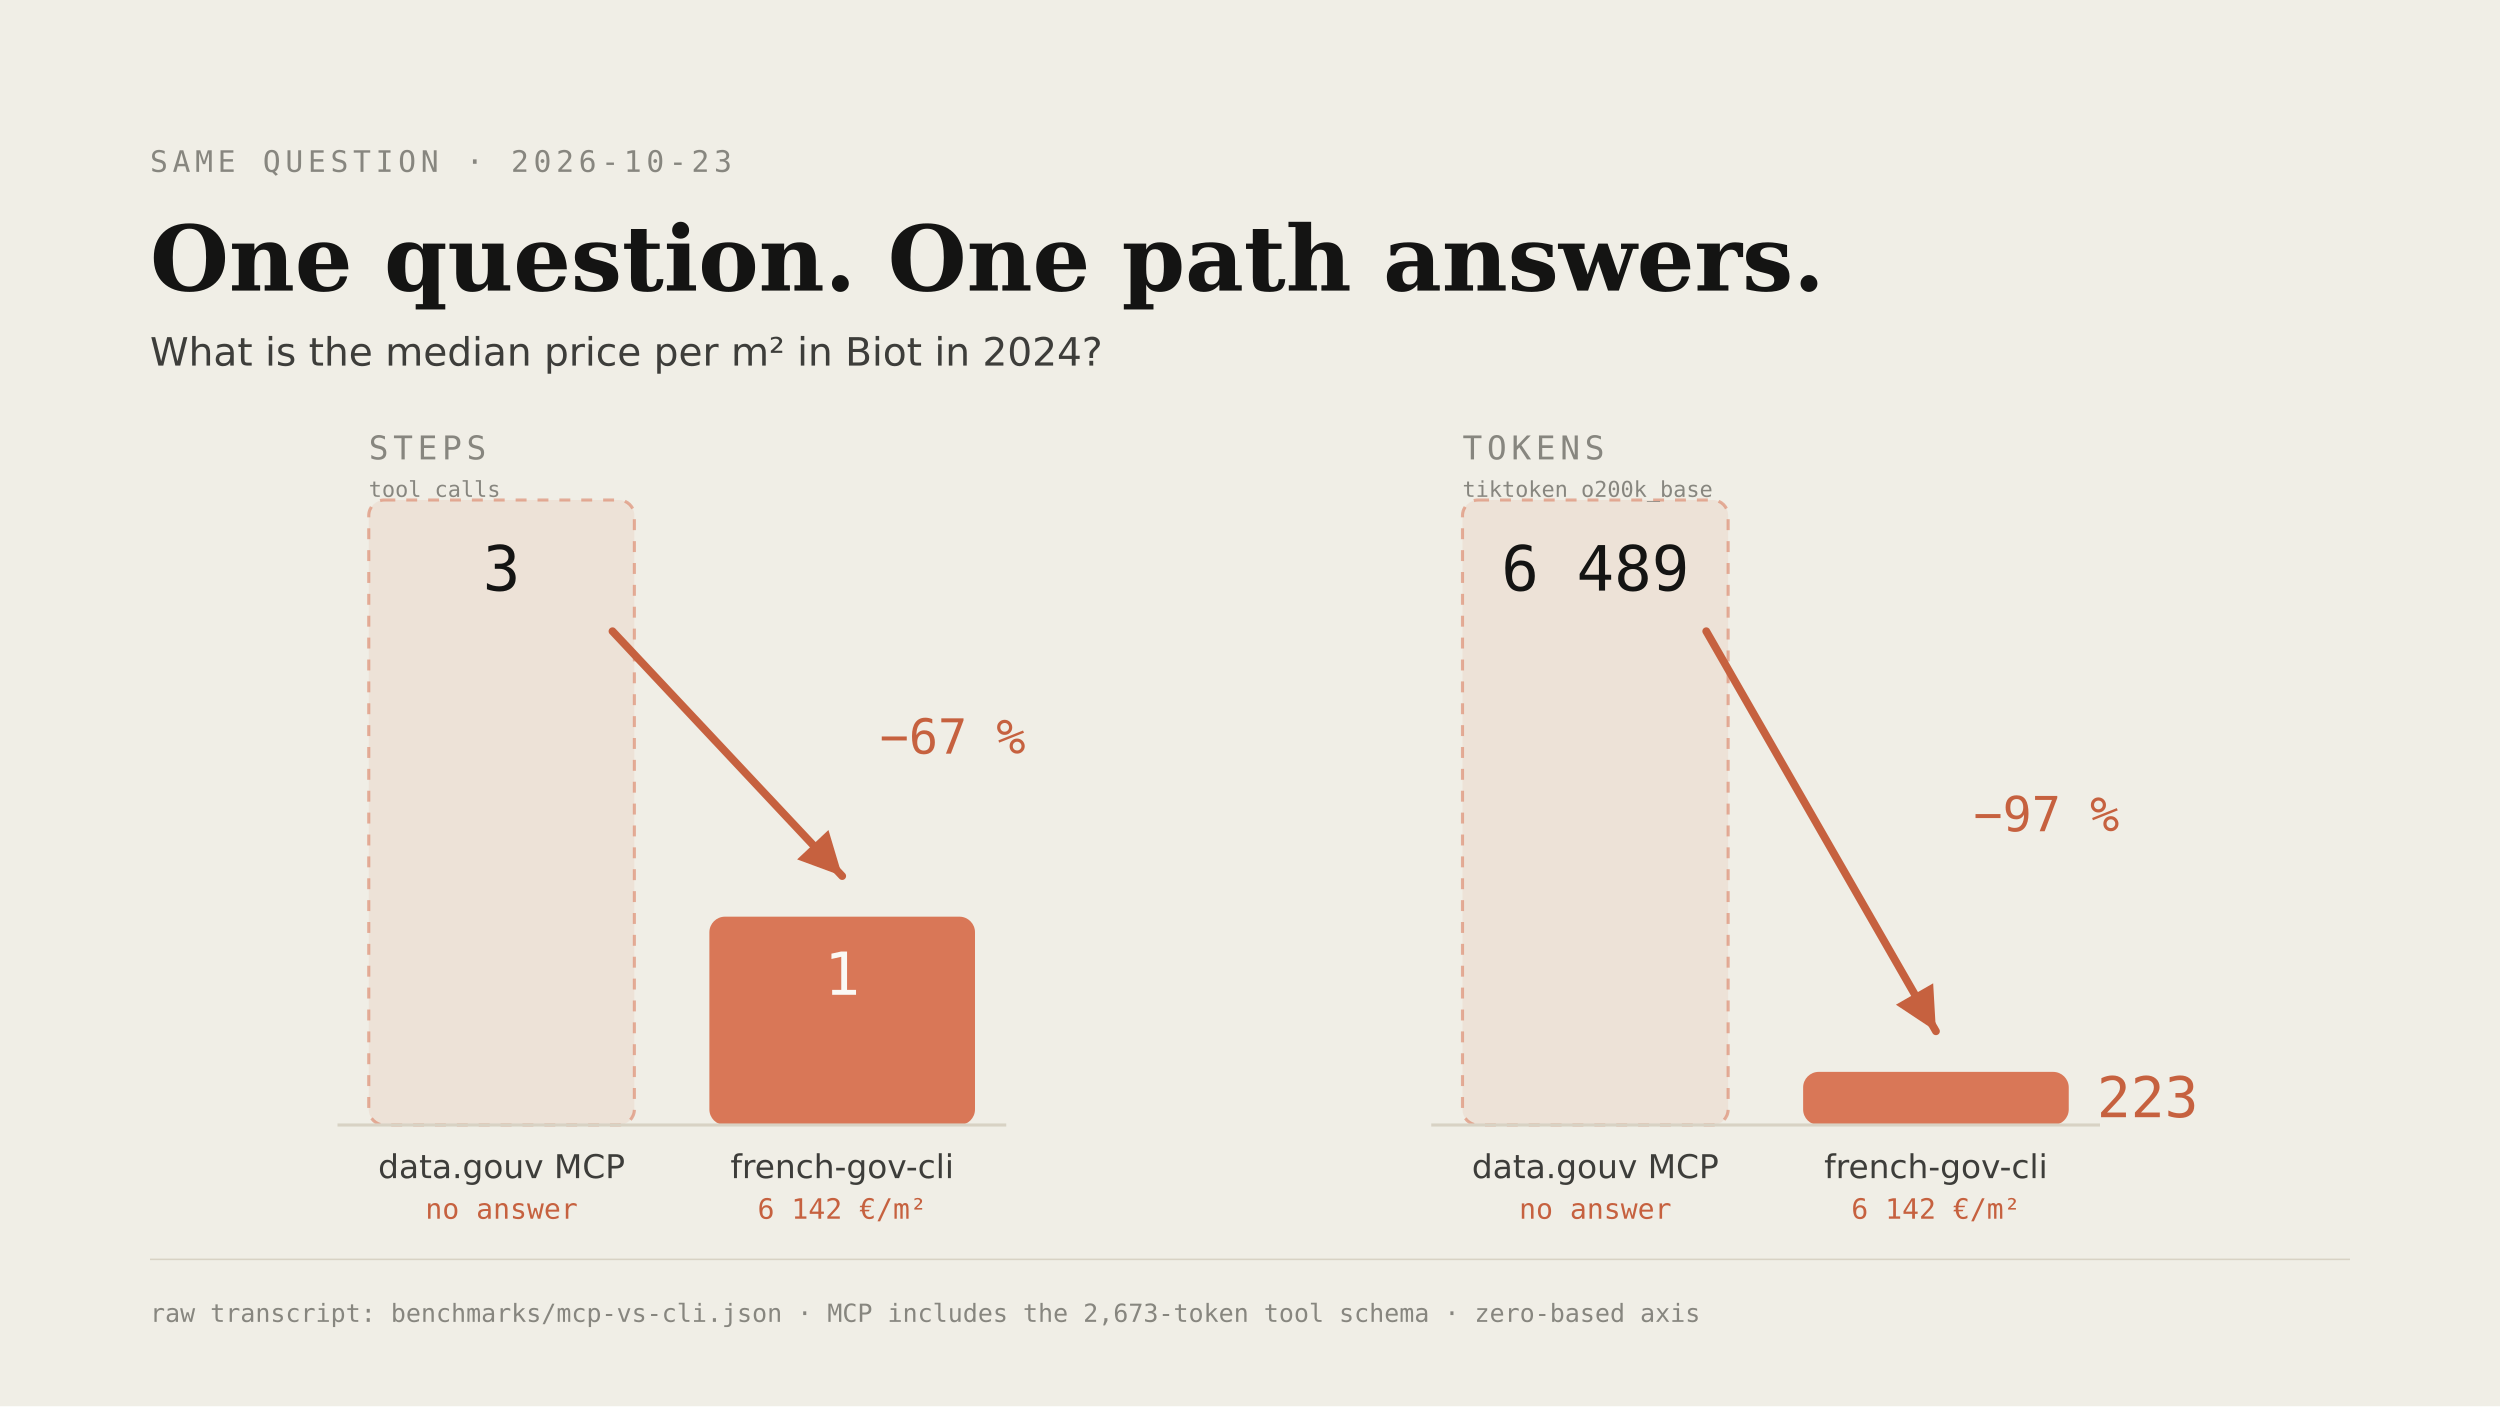
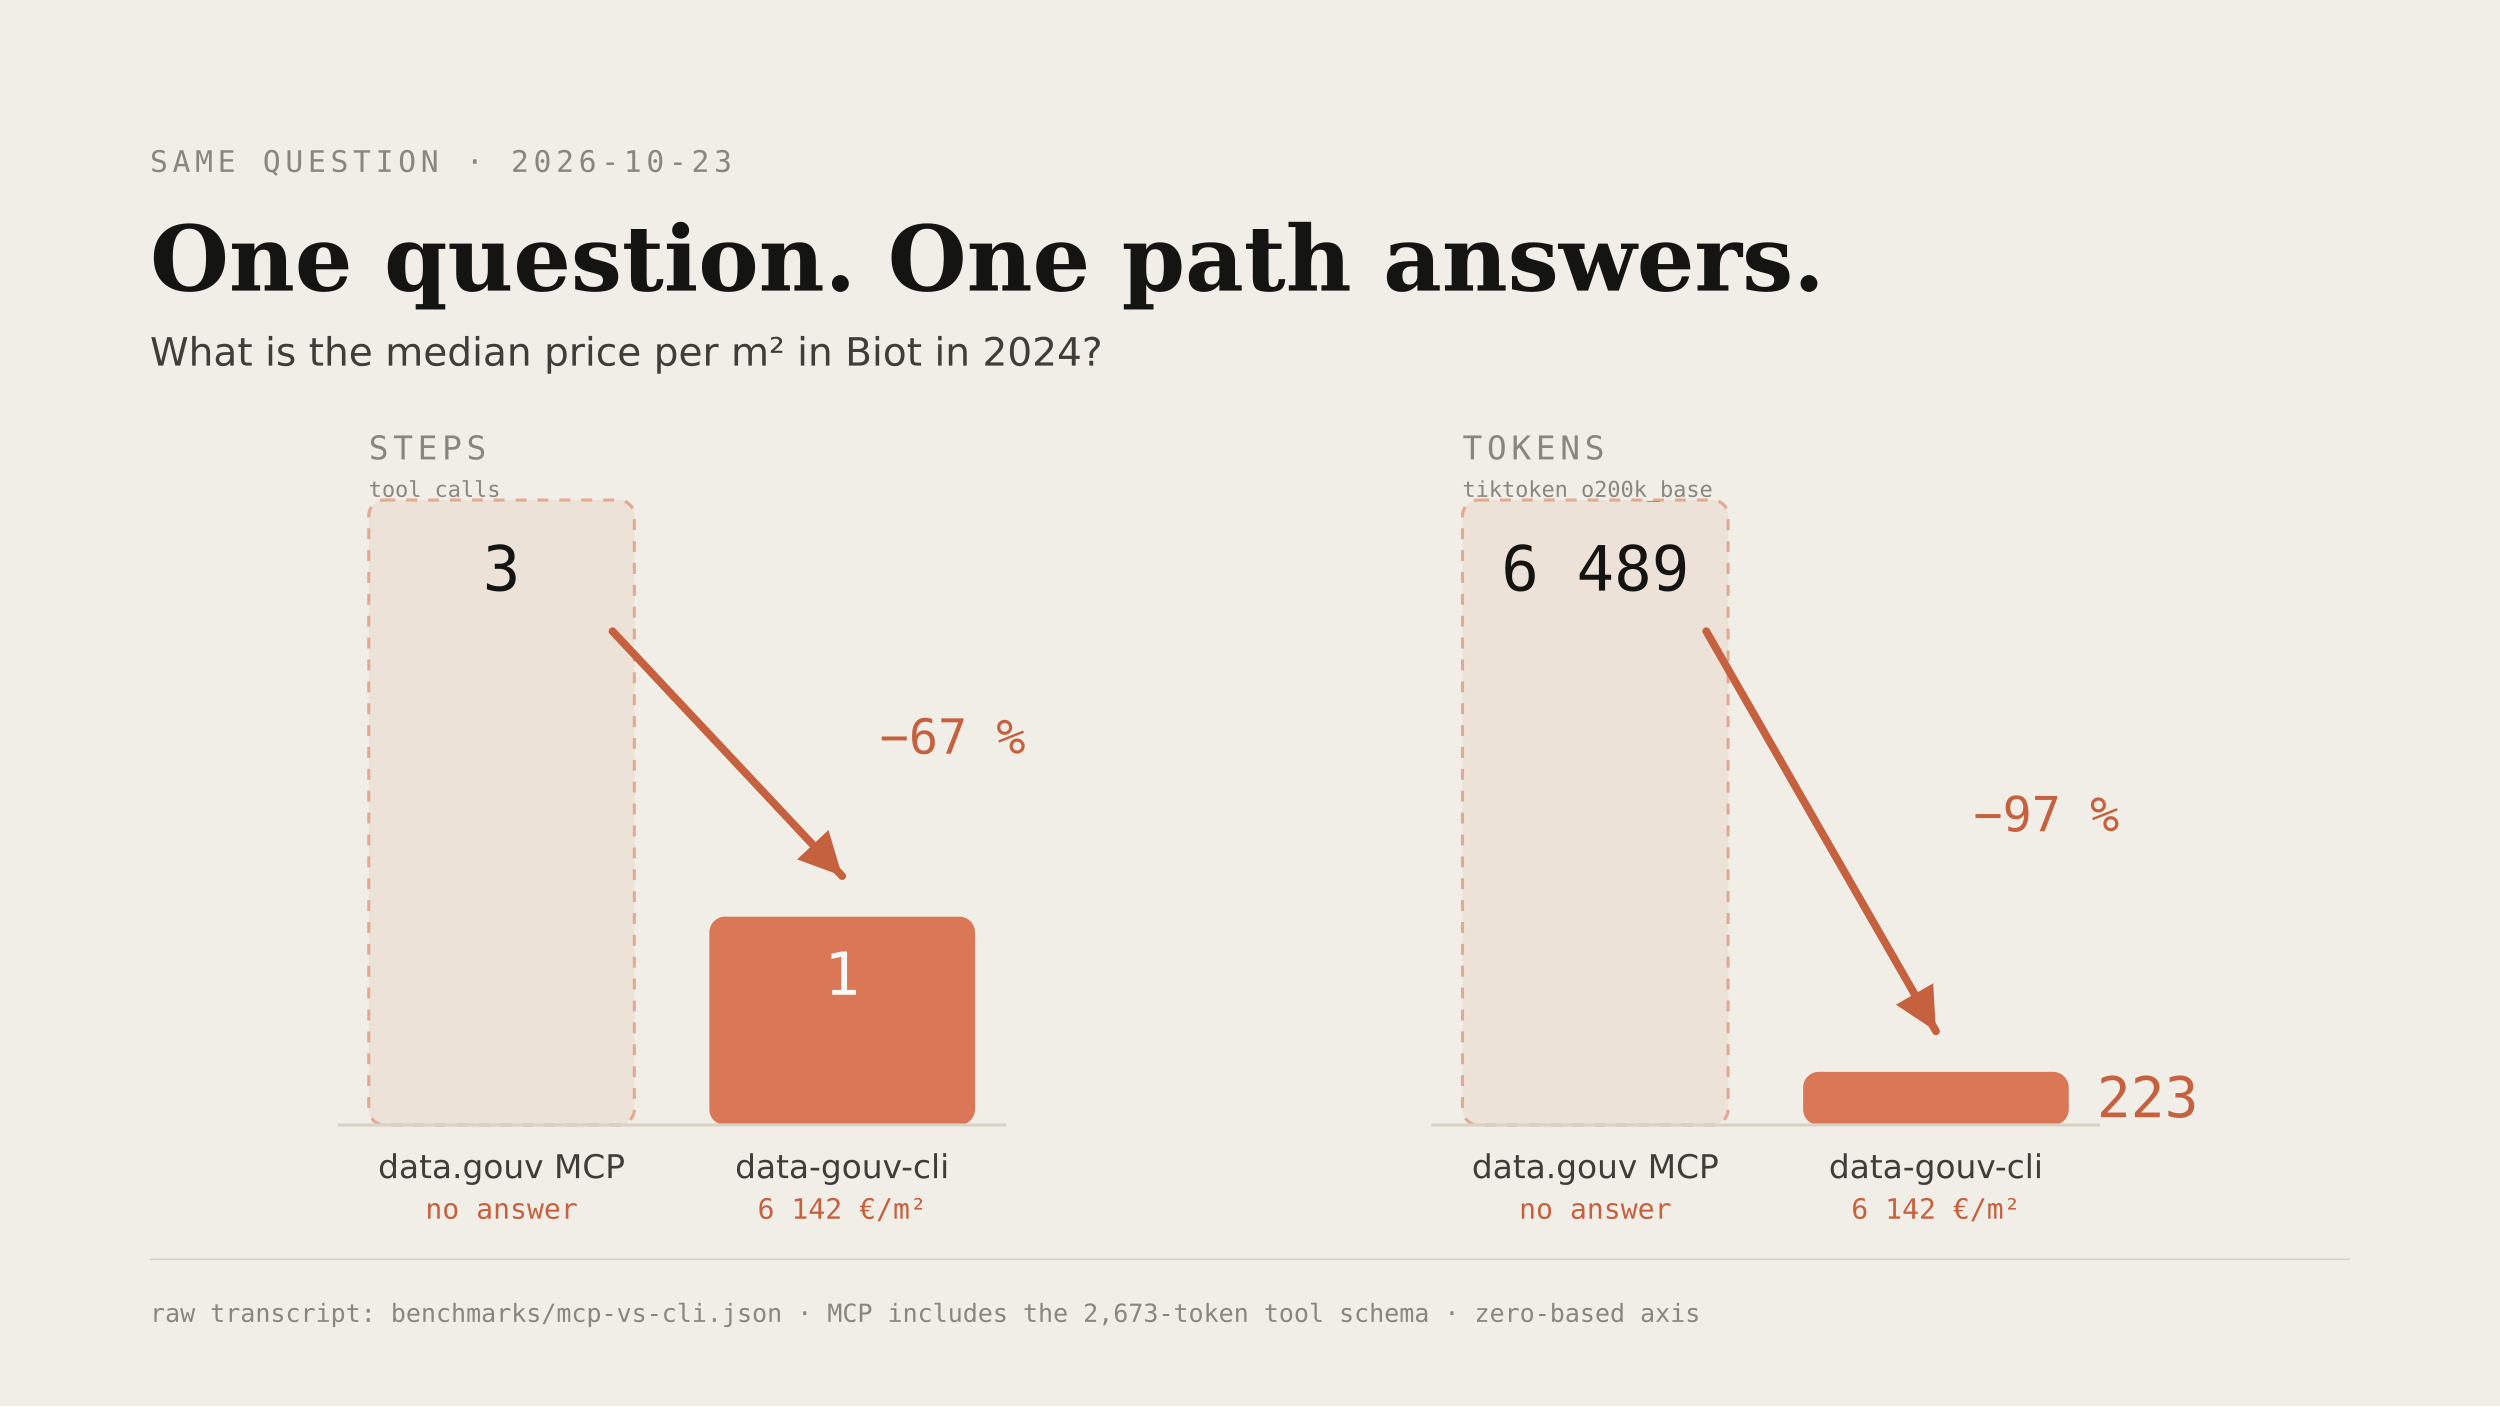
<svg xmlns="http://www.w3.org/2000/svg" width="1600" height="900" viewBox="0 0 1600 900" role="img">
  <defs>
    <marker id="drop" viewBox="0 0 10 10" refX="10" refY="5" markerWidth="5.5" markerHeight="5.5" orient="auto">
      <path d="M 0 0 L 10 5 L 0 10 Z" fill="#C6613F" />
    </marker>
  </defs>
  <rect width="1600" height="900" fill="#F0EEE6" />
  <text x="96" y="110" font-family="DejaVu Sans Mono, monospace" font-size="19" letter-spacing="3" fill="#87867F">SAME QUESTION · 2026-10-23</text>
  <text x="96" y="186" font-family="DejaVu Serif, serif" font-size="58" font-weight="700" fill="#141413">One question. One path answers.</text>
  <text x="96" y="234" font-family="DejaVu Sans, sans-serif" font-size="25" fill="#3D3D3A">What is the median price per m² in Biot in 2024?</text>
  <rect x="236" y="320" width="170" height="400" rx="10" fill="#D97757" fill-opacity="0.10" stroke="#D97757" stroke-opacity="0.55" stroke-width="2" stroke-dasharray="7 7" />
  <rect x="454" y="586.667" width="170" height="133.333" rx="10" fill="#D97757" />
  <text x="321.0" y="378" text-anchor="middle" font-family="DejaVu Sans Mono, monospace" font-size="40" fill="#141413">3</text>
  <text x="539.0" y="636.667" text-anchor="middle" font-family="DejaVu Sans Mono, monospace" font-size="38" fill="#FAF9F5">1</text>
  <line x1="392" y1="404" x2="539.0" y2="560.667" stroke="#C6613F" stroke-width="5" stroke-linecap="round" marker-end="url(#drop)" />
  <text x="563.0" y="482.333" font-family="DejaVu Sans Mono, monospace" font-size="31" fill="#C6613F">−67 %</text>
  <line x1="216" y1="720" x2="644" y2="720" stroke="#D8D2C4" stroke-width="2" />
  <text x="321.0" y="754" text-anchor="middle" font-family="DejaVu Sans, sans-serif" font-size="21" fill="#3D3D3A">data.gouv MCP</text>
-   <text x="539.0" y="754" text-anchor="middle" font-family="DejaVu Sans, sans-serif" font-size="21" fill="#3D3D3A">french-gov-cli</text>
+   <text x="539.0" y="754" text-anchor="middle" font-family="DejaVu Sans, sans-serif" font-size="21" fill="#3D3D3A">data-gouv-cli</text>
  <text x="321.0" y="780" text-anchor="middle" font-family="DejaVu Sans Mono, monospace" font-size="18" fill="#C6613F">no answer</text>
  <text x="539.0" y="780" text-anchor="middle" font-family="DejaVu Sans Mono, monospace" font-size="18" fill="#C6613F">6 142 €/m²</text>
  <text x="236" y="294" font-family="DejaVu Sans Mono, monospace" font-size="21" letter-spacing="3" fill="#87867F">STEPS</text>
  <text x="236" y="318" font-family="DejaVu Sans Mono, monospace" font-size="14" fill="#87867F">tool calls</text>
  <rect x="936" y="320" width="170" height="400" rx="10" fill="#D97757" fill-opacity="0.10" stroke="#D97757" stroke-opacity="0.55" stroke-width="2" stroke-dasharray="7 7" />
  <rect x="1154" y="686" width="170" height="34" rx="10" fill="#D97757" />
  <text x="1021.0" y="378" text-anchor="middle" font-family="DejaVu Sans Mono, monospace" font-size="40" fill="#141413">6 489</text>
  <text x="1342" y="715.0" font-family="DejaVu Sans Mono, monospace" font-size="36" fill="#C6613F">223</text>
  <line x1="1092" y1="404" x2="1239.0" y2="660" stroke="#C6613F" stroke-width="5" stroke-linecap="round" marker-end="url(#drop)" />
  <text x="1263.0" y="532.0" font-family="DejaVu Sans Mono, monospace" font-size="31" fill="#C6613F">−97 %</text>
  <line x1="916" y1="720" x2="1344" y2="720" stroke="#D8D2C4" stroke-width="2" />
  <text x="1021.0" y="754" text-anchor="middle" font-family="DejaVu Sans, sans-serif" font-size="21" fill="#3D3D3A">data.gouv MCP</text>
-   <text x="1239.0" y="754" text-anchor="middle" font-family="DejaVu Sans, sans-serif" font-size="21" fill="#3D3D3A">french-gov-cli</text>
+   <text x="1239.0" y="754" text-anchor="middle" font-family="DejaVu Sans, sans-serif" font-size="21" fill="#3D3D3A">data-gouv-cli</text>
  <text x="1021.0" y="780" text-anchor="middle" font-family="DejaVu Sans Mono, monospace" font-size="18" fill="#C6613F">no answer</text>
  <text x="1239.0" y="780" text-anchor="middle" font-family="DejaVu Sans Mono, monospace" font-size="18" fill="#C6613F">6 142 €/m²</text>
  <text x="936" y="294" font-family="DejaVu Sans Mono, monospace" font-size="21" letter-spacing="3" fill="#87867F">TOKENS</text>
  <text x="936" y="318" font-family="DejaVu Sans Mono, monospace" font-size="14" fill="#87867F">tiktoken o200k_base</text>
  <line x1="96" y1="806" x2="1504" y2="806" stroke="#D8D2C4" stroke-width="1" />
  <text x="96" y="846" font-family="DejaVu Sans Mono, monospace" font-size="16" fill="#87867F">raw transcript: benchmarks/mcp-vs-cli.json · MCP includes the 2,673-token tool schema · zero-based axis</text>
</svg>
